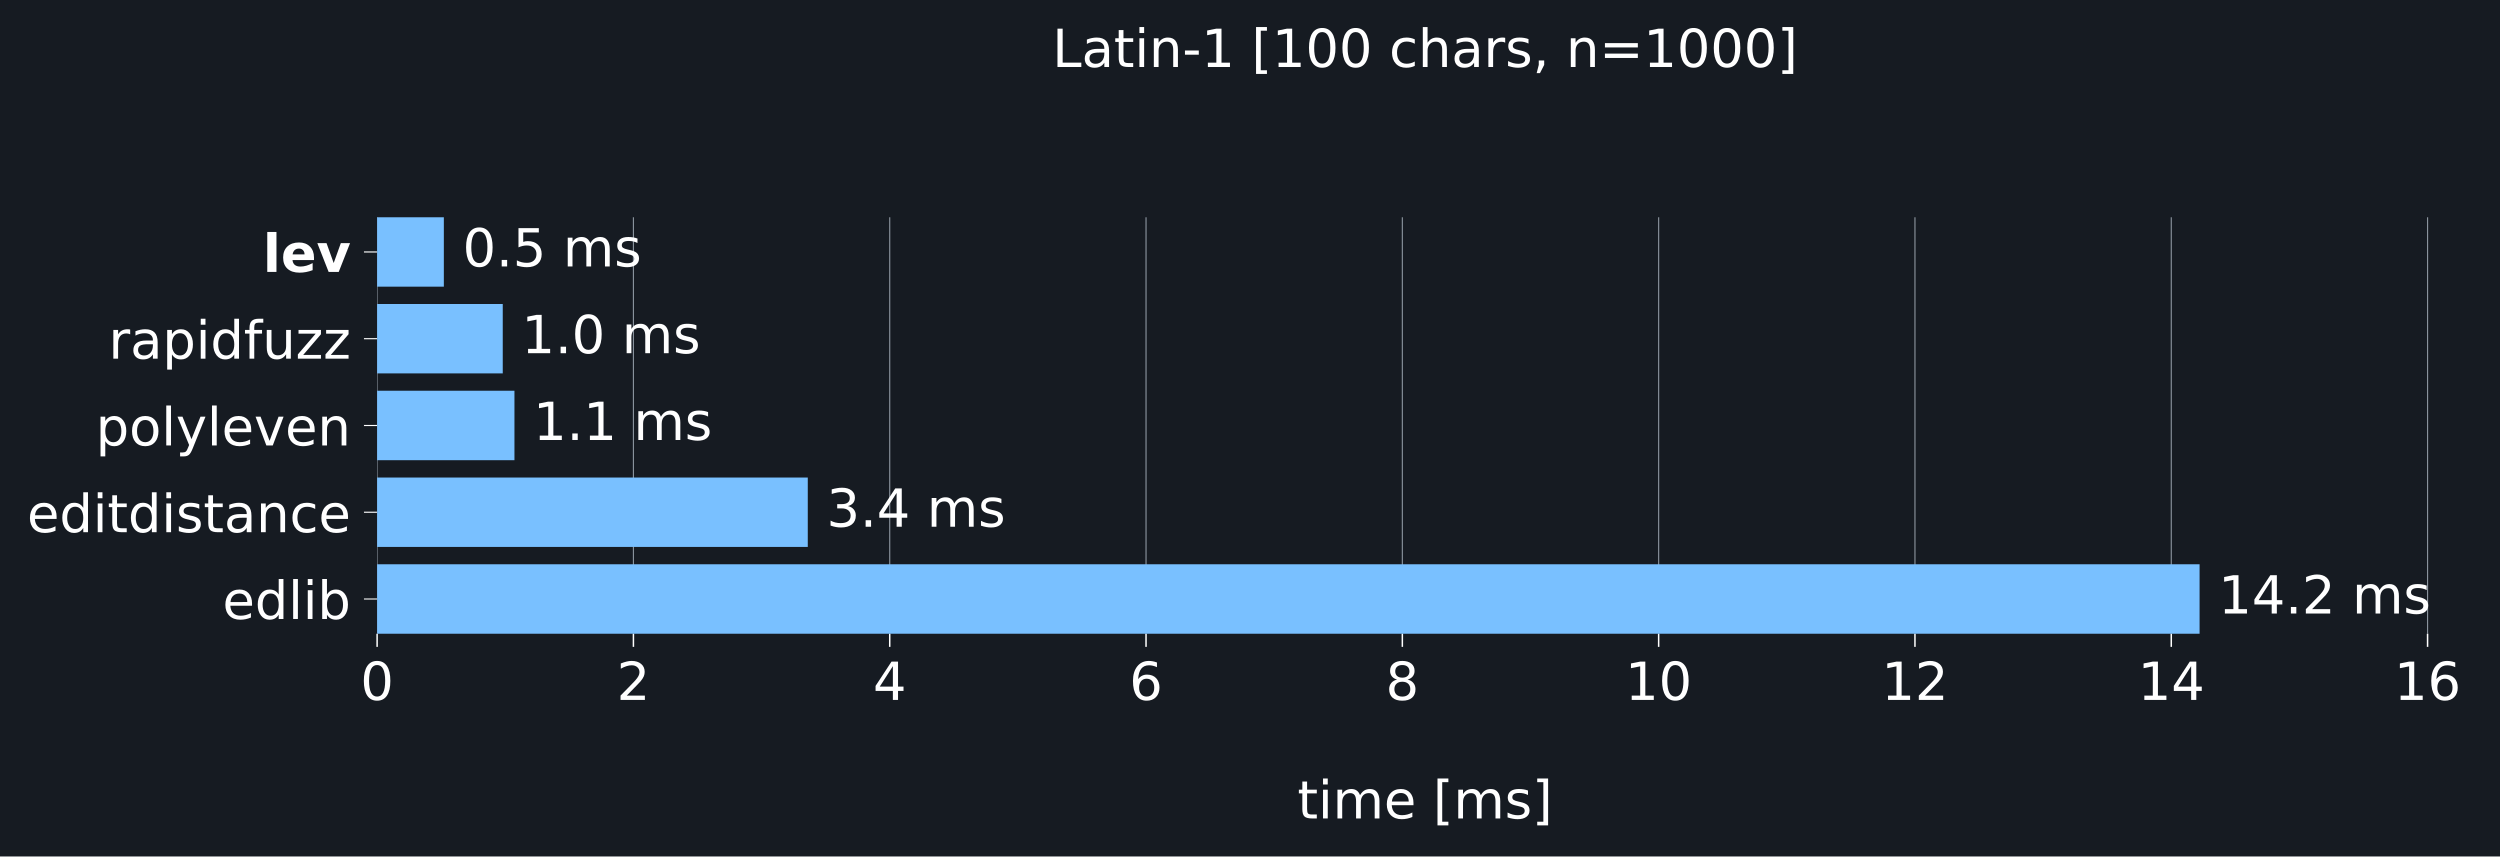
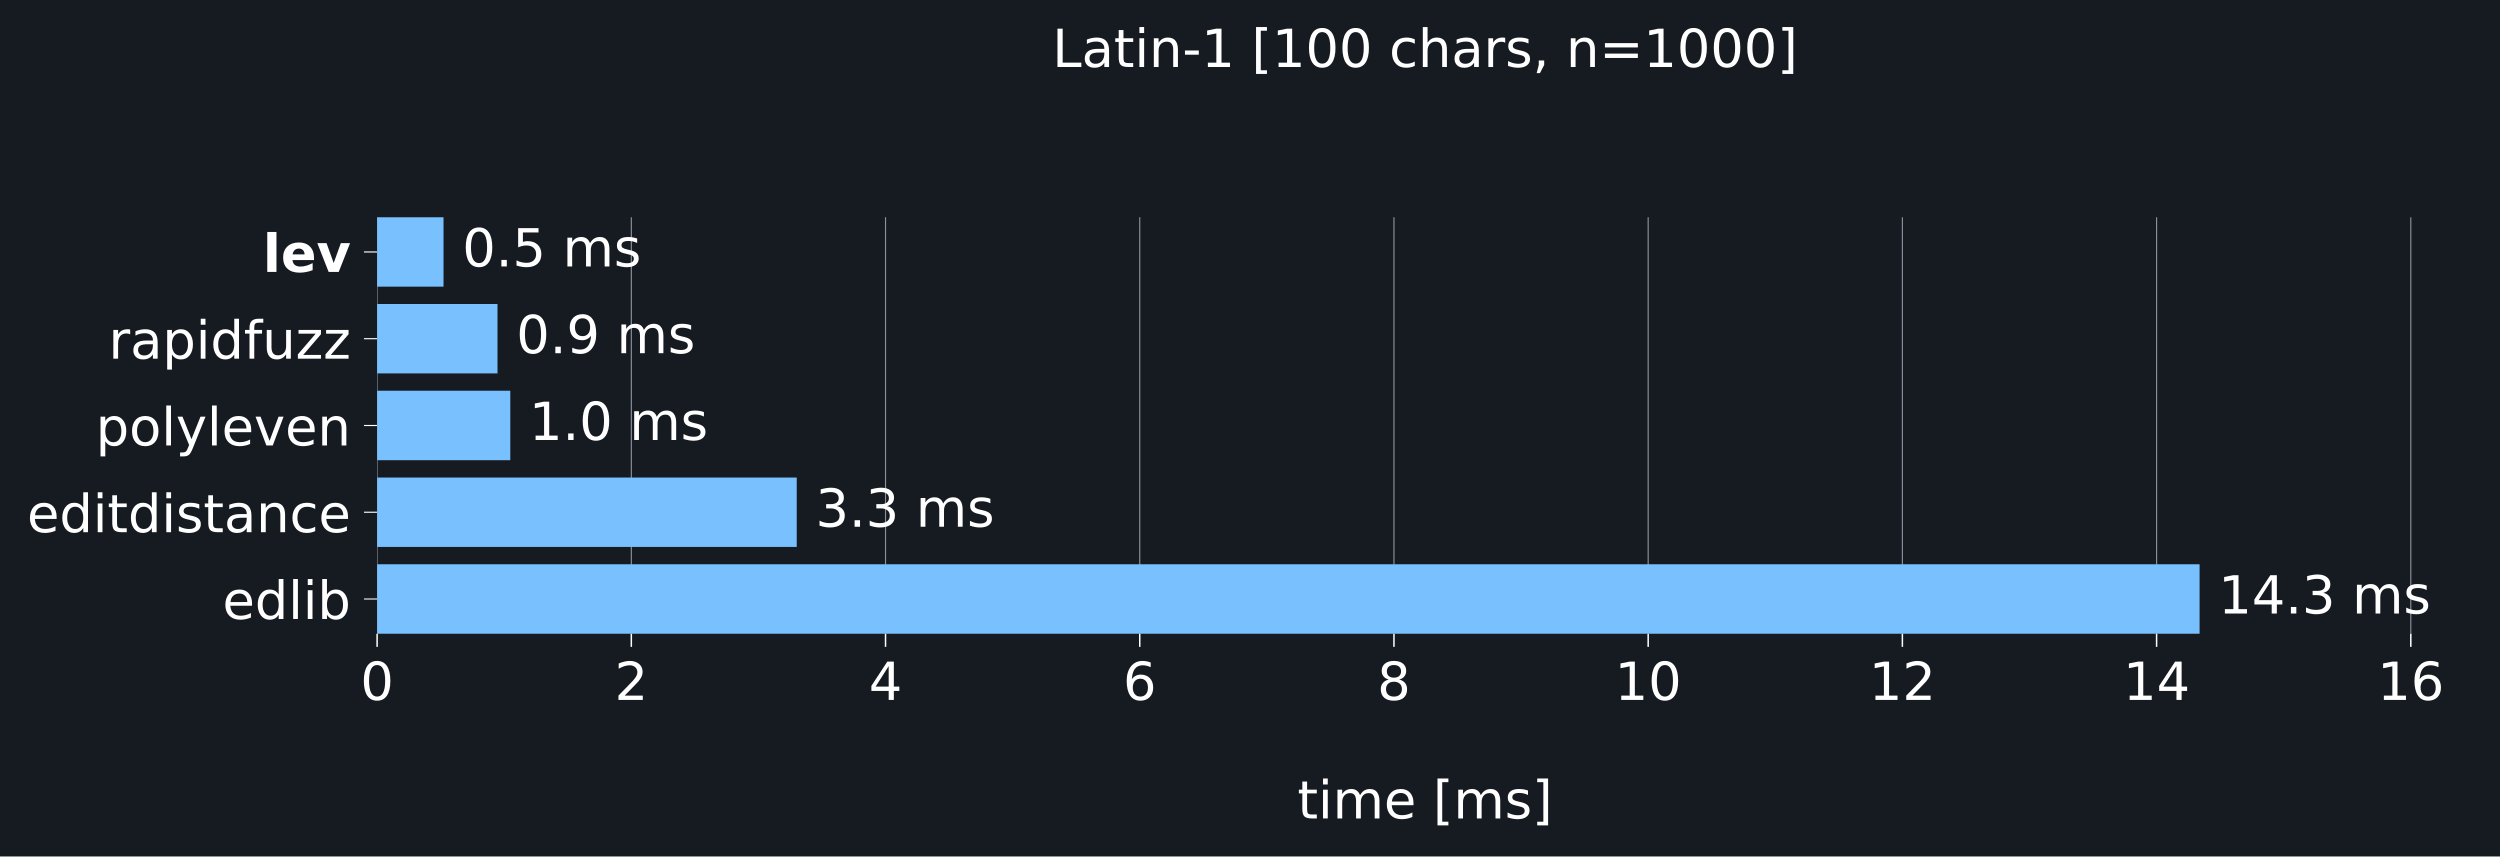
<svg xmlns="http://www.w3.org/2000/svg" xmlns:xlink="http://www.w3.org/1999/xlink" width="665.603pt" height="228.017pt" viewBox="0 0 665.603 228.017" version="1.1">
  <defs>
    <style type="text/css">*{stroke-linejoin: round; stroke-linecap: butt}</style>
  </defs>
  <g id="figure_1">
    <g id="patch_1">
      <path d="M 0 228.017 L 665.603 228.017 L 665.603 0 L 0 0 z " style="fill: #161b22" />
    </g>
    <g id="axes_1">
      <g id="patch_2">
        <path d="M 100.403 168.718 L 658.403 168.718 L 658.403 57.838 L 100.403 57.838 z " style="fill: #161b22" />
      </g>
      <g id="matplotlib.axis_1">
        <g id="xtick_1">
          <g id="line2d_1">
-             <path d="M 100.403 168.718 L 100.403 57.838 " clip-path="url(#pf25f3cc713)" style="fill: none; stroke: #8b949e; stroke-width: 0.3; stroke-linecap: square" />
+             <path d="M 100.403 168.718 L 100.403 57.838 " clip-path="url(#pc6106d80a0)" style="fill: none; stroke: #8b949e; stroke-width: 0.3; stroke-linecap: square" />
          </g>
          <g id="line2d_2">
            <defs>
-               <path id="m2eaf5f90ee" d="M 0 0 L 0 3.5 " style="stroke: #ffffff; stroke-width: 0.4" />
+               <path id="m74c0c16a64" d="M 0 0 L 0 3.5 " style="stroke: #ffffff; stroke-width: 0.4" />
            </defs>
            <g>
-               <use xlink:href="#m2eaf5f90ee" x="100.403" y="168.718" style="fill: #ffffff; stroke: #ffffff; stroke-width: 0.4" />
+               <use xlink:href="#m74c0c16a64" x="100.403" y="168.718" style="fill: #ffffff; stroke: #ffffff; stroke-width: 0.4" />
            </g>
          </g>
          <g id="text_1">
            <g style="fill: #ffffff" transform="translate(95.94906 186.3556) scale(0.14 -0.14)">
              <defs>
                <path id="DejaVuSans-30" d="M 2034 4250 Q 1547 4250 1301 3770 Q 1056 3291 1056 2328 Q 1056 1369 1301 889 Q 1547 409 2034 409 Q 2525 409 2770 889 Q 3016 1369 3016 2328 Q 3016 3291 2770 3770 Q 2525 4250 2034 4250 z M 2034 4750 Q 2819 4750 3233 4129 Q 3647 3509 3647 2328 Q 3647 1150 3233 529 Q 2819 -91 2034 -91 Q 1250 -91 836 529 Q 422 1150 422 2328 Q 422 3509 836 4129 Q 1250 4750 2034 4750 z " transform="scale(0.015625)" />
              </defs>
              <use xlink:href="#DejaVuSans-30" />
            </g>
          </g>
        </g>
        <g id="xtick_2">
          <g id="line2d_3">
-             <path d="M 168.642 168.718 L 168.642 57.838 " clip-path="url(#pf25f3cc713)" style="fill: none; stroke: #8b949e; stroke-width: 0.3; stroke-linecap: square" />
+             <path d="M 168.084 168.718 L 168.084 57.838 " clip-path="url(#pc6106d80a0)" style="fill: none; stroke: #8b949e; stroke-width: 0.3; stroke-linecap: square" />
          </g>
          <g id="line2d_4">
            <g>
-               <use xlink:href="#m2eaf5f90ee" x="168.642" y="168.718" style="fill: #ffffff; stroke: #ffffff; stroke-width: 0.4" />
+               <use xlink:href="#m74c0c16a64" x="168.084" y="168.718" style="fill: #ffffff; stroke: #ffffff; stroke-width: 0.4" />
            </g>
          </g>
          <g id="text_2">
-             <g style="fill: #ffffff" transform="translate(164.1886 186.3556) scale(0.14 -0.14)">
+             <g style="fill: #ffffff" transform="translate(163.6306 186.3556) scale(0.14 -0.14)">
              <defs>
                <path id="DejaVuSans-32" d="M 1228 531 L 3431 531 L 3431 0 L 469 0 L 469 531 Q 828 903 1448 1529 Q 2069 2156 2228 2338 Q 2531 2678 2651 2914 Q 2772 3150 2772 3378 Q 2772 3750 2511 3984 Q 2250 4219 1831 4219 Q 1534 4219 1204 4116 Q 875 4013 500 3803 L 500 4441 Q 881 4594 1212 4672 Q 1544 4750 1819 4750 Q 2544 4750 2975 4387 Q 3406 4025 3406 3419 Q 3406 3131 3298 2873 Q 3191 2616 2906 2266 Q 2828 2175 2409 1742 Q 1991 1309 1228 531 z " transform="scale(0.015625)" />
              </defs>
              <use xlink:href="#DejaVuSans-32" />
            </g>
          </g>
        </g>
        <g id="xtick_3">
          <g id="line2d_5">
-             <path d="M 236.882 168.718 L 236.882 57.838 " clip-path="url(#pf25f3cc713)" style="fill: none; stroke: #8b949e; stroke-width: 0.3; stroke-linecap: square" />
+             <path d="M 235.766 168.718 L 235.766 57.838 " clip-path="url(#pc6106d80a0)" style="fill: none; stroke: #8b949e; stroke-width: 0.3; stroke-linecap: square" />
          </g>
          <g id="line2d_6">
            <g>
-               <use xlink:href="#m2eaf5f90ee" x="236.882" y="168.718" style="fill: #ffffff; stroke: #ffffff; stroke-width: 0.4" />
+               <use xlink:href="#m74c0c16a64" x="235.766" y="168.718" style="fill: #ffffff; stroke: #ffffff; stroke-width: 0.4" />
            </g>
          </g>
          <g id="text_3">
-             <g style="fill: #ffffff" transform="translate(232.4282 186.3556) scale(0.14 -0.14)">
+             <g style="fill: #ffffff" transform="translate(231.3121 186.3556) scale(0.14 -0.14)">
              <defs>
                <path id="DejaVuSans-34" d="M 2419 4116 L 825 1625 L 2419 1625 L 2419 4116 z M 2253 4666 L 3047 4666 L 3047 1625 L 3713 1625 L 3713 1100 L 3047 1100 L 3047 0 L 2419 0 L 2419 1100 L 313 1100 L 313 1709 L 2253 4666 z " transform="scale(0.015625)" />
              </defs>
              <use xlink:href="#DejaVuSans-34" />
            </g>
          </g>
        </g>
        <g id="xtick_4">
          <g id="line2d_7">
-             <path d="M 305.121 168.718 L 305.121 57.838 " clip-path="url(#pf25f3cc713)" style="fill: none; stroke: #8b949e; stroke-width: 0.3; stroke-linecap: square" />
+             <path d="M 303.447 168.718 L 303.447 57.838 " clip-path="url(#pc6106d80a0)" style="fill: none; stroke: #8b949e; stroke-width: 0.3; stroke-linecap: square" />
          </g>
          <g id="line2d_8">
            <g>
-               <use xlink:href="#m2eaf5f90ee" x="305.121" y="168.718" style="fill: #ffffff; stroke: #ffffff; stroke-width: 0.4" />
+               <use xlink:href="#m74c0c16a64" x="303.447" y="168.718" style="fill: #ffffff; stroke: #ffffff; stroke-width: 0.4" />
            </g>
          </g>
          <g id="text_4">
-             <g style="fill: #ffffff" transform="translate(300.6677 186.3556) scale(0.14 -0.14)">
+             <g style="fill: #ffffff" transform="translate(298.9937 186.3556) scale(0.14 -0.14)">
              <defs>
                <path id="DejaVuSans-36" d="M 2113 2584 Q 1688 2584 1439 2293 Q 1191 2003 1191 1497 Q 1191 994 1439 701 Q 1688 409 2113 409 Q 2538 409 2786 701 Q 3034 994 3034 1497 Q 3034 2003 2786 2293 Q 2538 2584 2113 2584 z M 3366 4563 L 3366 3988 Q 3128 4100 2886 4159 Q 2644 4219 2406 4219 Q 1781 4219 1451 3797 Q 1122 3375 1075 2522 Q 1259 2794 1537 2939 Q 1816 3084 2150 3084 Q 2853 3084 3261 2657 Q 3669 2231 3669 1497 Q 3669 778 3244 343 Q 2819 -91 2113 -91 Q 1303 -91 875 529 Q 447 1150 447 2328 Q 447 3434 972 4092 Q 1497 4750 2381 4750 Q 2619 4750 2861 4703 Q 3103 4656 3366 4563 z " transform="scale(0.015625)" />
              </defs>
              <use xlink:href="#DejaVuSans-36" />
            </g>
          </g>
        </g>
        <g id="xtick_5">
          <g id="line2d_9">
-             <path d="M 373.361 168.718 L 373.361 57.838 " clip-path="url(#pf25f3cc713)" style="fill: none; stroke: #8b949e; stroke-width: 0.3; stroke-linecap: square" />
+             <path d="M 371.129 168.718 L 371.129 57.838 " clip-path="url(#pc6106d80a0)" style="fill: none; stroke: #8b949e; stroke-width: 0.3; stroke-linecap: square" />
          </g>
          <g id="line2d_10">
            <g>
-               <use xlink:href="#m2eaf5f90ee" x="373.361" y="168.718" style="fill: #ffffff; stroke: #ffffff; stroke-width: 0.4" />
+               <use xlink:href="#m74c0c16a64" x="371.129" y="168.718" style="fill: #ffffff; stroke: #ffffff; stroke-width: 0.4" />
            </g>
          </g>
          <g id="text_5">
-             <g style="fill: #ffffff" transform="translate(368.9073 186.3556) scale(0.14 -0.14)">
+             <g style="fill: #ffffff" transform="translate(366.6752 186.3556) scale(0.14 -0.14)">
              <defs>
                <path id="DejaVuSans-38" d="M 2034 2216 Q 1584 2216 1326 1975 Q 1069 1734 1069 1313 Q 1069 891 1326 650 Q 1584 409 2034 409 Q 2484 409 2743 651 Q 3003 894 3003 1313 Q 3003 1734 2745 1975 Q 2488 2216 2034 2216 z M 1403 2484 Q 997 2584 770 2862 Q 544 3141 544 3541 Q 544 4100 942 4425 Q 1341 4750 2034 4750 Q 2731 4750 3128 4425 Q 3525 4100 3525 3541 Q 3525 3141 3298 2862 Q 3072 2584 2669 2484 Q 3125 2378 3379 2068 Q 3634 1759 3634 1313 Q 3634 634 3220 271 Q 2806 -91 2034 -91 Q 1263 -91 848 271 Q 434 634 434 1313 Q 434 1759 690 2068 Q 947 2378 1403 2484 z M 1172 3481 Q 1172 3119 1398 2916 Q 1625 2713 2034 2713 Q 2441 2713 2670 2916 Q 2900 3119 2900 3481 Q 2900 3844 2670 4047 Q 2441 4250 2034 4250 Q 1625 4250 1398 4047 Q 1172 3844 1172 3481 z " transform="scale(0.015625)" />
              </defs>
              <use xlink:href="#DejaVuSans-38" />
            </g>
          </g>
        </g>
        <g id="xtick_6">
          <g id="line2d_11">
-             <path d="M 441.601 168.718 L 441.601 57.838 " clip-path="url(#pf25f3cc713)" style="fill: none; stroke: #8b949e; stroke-width: 0.3; stroke-linecap: square" />
+             <path d="M 438.81 168.718 L 438.81 57.838 " clip-path="url(#pc6106d80a0)" style="fill: none; stroke: #8b949e; stroke-width: 0.3; stroke-linecap: square" />
          </g>
          <g id="line2d_12">
            <g>
-               <use xlink:href="#m2eaf5f90ee" x="441.601" y="168.718" style="fill: #ffffff; stroke: #ffffff; stroke-width: 0.4" />
+               <use xlink:href="#m74c0c16a64" x="438.81" y="168.718" style="fill: #ffffff; stroke: #ffffff; stroke-width: 0.4" />
            </g>
          </g>
          <g id="text_6">
-             <g style="fill: #ffffff" transform="translate(432.6931 186.3556) scale(0.14 -0.14)">
+             <g style="fill: #ffffff" transform="translate(429.903 186.3556) scale(0.14 -0.14)">
              <defs>
                <path id="DejaVuSans-31" d="M 794 531 L 1825 531 L 1825 4091 L 703 3866 L 703 4441 L 1819 4666 L 2450 4666 L 2450 531 L 3481 531 L 3481 0 L 794 0 L 794 531 z " transform="scale(0.015625)" />
              </defs>
              <use xlink:href="#DejaVuSans-31" />
              <use xlink:href="#DejaVuSans-30" transform="translate(63.62305 0)" />
            </g>
          </g>
        </g>
        <g id="xtick_7">
          <g id="line2d_13">
-             <path d="M 509.84 168.718 L 509.84 57.838 " clip-path="url(#pf25f3cc713)" style="fill: none; stroke: #8b949e; stroke-width: 0.3; stroke-linecap: square" />
+             <path d="M 506.492 168.718 L 506.492 57.838 " clip-path="url(#pc6106d80a0)" style="fill: none; stroke: #8b949e; stroke-width: 0.3; stroke-linecap: square" />
          </g>
          <g id="line2d_14">
            <g>
-               <use xlink:href="#m2eaf5f90ee" x="509.84" y="168.718" style="fill: #ffffff; stroke: #ffffff; stroke-width: 0.4" />
+               <use xlink:href="#m74c0c16a64" x="506.492" y="168.718" style="fill: #ffffff; stroke: #ffffff; stroke-width: 0.4" />
            </g>
          </g>
          <g id="text_7">
-             <g style="fill: #ffffff" transform="translate(500.9327 186.3556) scale(0.14 -0.14)">
+             <g style="fill: #ffffff" transform="translate(497.5845 186.3556) scale(0.14 -0.14)">
              <use xlink:href="#DejaVuSans-31" />
              <use xlink:href="#DejaVuSans-32" transform="translate(63.62305 0)" />
            </g>
          </g>
        </g>
        <g id="xtick_8">
          <g id="line2d_15">
-             <path d="M 578.08 168.718 L 578.08 57.838 " clip-path="url(#pf25f3cc713)" style="fill: none; stroke: #8b949e; stroke-width: 0.3; stroke-linecap: square" />
+             <path d="M 574.174 168.718 L 574.174 57.838 " clip-path="url(#pc6106d80a0)" style="fill: none; stroke: #8b949e; stroke-width: 0.3; stroke-linecap: square" />
          </g>
          <g id="line2d_16">
            <g>
-               <use xlink:href="#m2eaf5f90ee" x="578.08" y="168.718" style="fill: #ffffff; stroke: #ffffff; stroke-width: 0.4" />
+               <use xlink:href="#m74c0c16a64" x="574.174" y="168.718" style="fill: #ffffff; stroke: #ffffff; stroke-width: 0.4" />
            </g>
          </g>
          <g id="text_8">
-             <g style="fill: #ffffff" transform="translate(569.1722 186.3556) scale(0.14 -0.14)">
+             <g style="fill: #ffffff" transform="translate(565.2661 186.3556) scale(0.14 -0.14)">
              <use xlink:href="#DejaVuSans-31" />
              <use xlink:href="#DejaVuSans-34" transform="translate(63.62305 0)" />
            </g>
          </g>
        </g>
        <g id="xtick_9">
          <g id="line2d_17">
-             <path d="M 646.319 168.718 L 646.319 57.838 " clip-path="url(#pf25f3cc713)" style="fill: none; stroke: #8b949e; stroke-width: 0.3; stroke-linecap: square" />
+             <path d="M 641.855 168.718 L 641.855 57.838 " clip-path="url(#pc6106d80a0)" style="fill: none; stroke: #8b949e; stroke-width: 0.3; stroke-linecap: square" />
          </g>
          <g id="line2d_18">
            <g>
-               <use xlink:href="#m2eaf5f90ee" x="646.319" y="168.718" style="fill: #ffffff; stroke: #ffffff; stroke-width: 0.4" />
+               <use xlink:href="#m74c0c16a64" x="641.855" y="168.718" style="fill: #ffffff; stroke: #ffffff; stroke-width: 0.4" />
            </g>
          </g>
          <g id="text_9">
-             <g style="fill: #ffffff" transform="translate(637.4118 186.3556) scale(0.14 -0.14)">
+             <g style="fill: #ffffff" transform="translate(632.9476 186.3556) scale(0.14 -0.14)">
              <use xlink:href="#DejaVuSans-31" />
              <use xlink:href="#DejaVuSans-36" transform="translate(63.62305 0)" />
            </g>
          </g>
        </g>
        <g id="text_10">
          <g style="fill: #ffffff" transform="translate(345.4364 217.905) scale(0.14 -0.14)">
            <defs>
              <path id="DejaVuSans-74" d="M 1172 4494 L 1172 3500 L 2356 3500 L 2356 3053 L 1172 3053 L 1172 1153 Q 1172 725 1289 603 Q 1406 481 1766 481 L 2356 481 L 2356 0 L 1766 0 Q 1100 0 847 248 Q 594 497 594 1153 L 594 3053 L 172 3053 L 172 3500 L 594 3500 L 594 4494 L 1172 4494 z " transform="scale(0.015625)" />
              <path id="DejaVuSans-69" d="M 603 3500 L 1178 3500 L 1178 0 L 603 0 L 603 3500 z M 603 4863 L 1178 4863 L 1178 4134 L 603 4134 L 603 4863 z " transform="scale(0.015625)" />
              <path id="DejaVuSans-6d" d="M 3328 2828 Q 3544 3216 3844 3400 Q 4144 3584 4550 3584 Q 5097 3584 5394 3201 Q 5691 2819 5691 2113 L 5691 0 L 5113 0 L 5113 2094 Q 5113 2597 4934 2840 Q 4756 3084 4391 3084 Q 3944 3084 3684 2787 Q 3425 2491 3425 1978 L 3425 0 L 2847 0 L 2847 2094 Q 2847 2600 2669 2842 Q 2491 3084 2119 3084 Q 1678 3084 1418 2786 Q 1159 2488 1159 1978 L 1159 0 L 581 0 L 581 3500 L 1159 3500 L 1159 2956 Q 1356 3278 1631 3431 Q 1906 3584 2284 3584 Q 2666 3584 2933 3390 Q 3200 3197 3328 2828 z " transform="scale(0.015625)" />
              <path id="DejaVuSans-65" d="M 3597 1894 L 3597 1613 L 953 1613 Q 991 1019 1311 708 Q 1631 397 2203 397 Q 2534 397 2845 478 Q 3156 559 3463 722 L 3463 178 Q 3153 47 2828 -22 Q 2503 -91 2169 -91 Q 1331 -91 842 396 Q 353 884 353 1716 Q 353 2575 817 3079 Q 1281 3584 2069 3584 Q 2775 3584 3186 3129 Q 3597 2675 3597 1894 z M 3022 2063 Q 3016 2534 2758 2815 Q 2500 3097 2075 3097 Q 1594 3097 1305 2825 Q 1016 2553 972 2059 L 3022 2063 z " transform="scale(0.015625)" />
              <path id="DejaVuSans-20" transform="scale(0.015625)" />
              <path id="DejaVuSans-5b" d="M 550 4863 L 1875 4863 L 1875 4416 L 1125 4416 L 1125 -397 L 1875 -397 L 1875 -844 L 550 -844 L 550 4863 z " transform="scale(0.015625)" />
              <path id="DejaVuSans-73" d="M 2834 3397 L 2834 2853 Q 2591 2978 2328 3040 Q 2066 3103 1784 3103 Q 1356 3103 1142 2972 Q 928 2841 928 2578 Q 928 2378 1081 2264 Q 1234 2150 1697 2047 L 1894 2003 Q 2506 1872 2764 1633 Q 3022 1394 3022 966 Q 3022 478 2636 193 Q 2250 -91 1575 -91 Q 1294 -91 989 -36 Q 684 19 347 128 L 347 722 Q 666 556 975 473 Q 1284 391 1588 391 Q 1994 391 2212 530 Q 2431 669 2431 922 Q 2431 1156 2273 1281 Q 2116 1406 1581 1522 L 1381 1569 Q 847 1681 609 1914 Q 372 2147 372 2553 Q 372 3047 722 3315 Q 1072 3584 1716 3584 Q 2034 3584 2315 3537 Q 2597 3491 2834 3397 z " transform="scale(0.015625)" />
              <path id="DejaVuSans-5d" d="M 1947 4863 L 1947 -844 L 622 -844 L 622 -397 L 1369 -397 L 1369 4416 L 622 4416 L 622 4863 L 1947 4863 z " transform="scale(0.015625)" />
            </defs>
            <use xlink:href="#DejaVuSans-74" />
            <use xlink:href="#DejaVuSans-69" transform="translate(39.20898 0)" />
            <use xlink:href="#DejaVuSans-6d" transform="translate(66.99219 0)" />
            <use xlink:href="#DejaVuSans-65" transform="translate(164.4043 0)" />
            <use xlink:href="#DejaVuSans-20" transform="translate(225.9277 0)" />
            <use xlink:href="#DejaVuSans-5b" transform="translate(257.7148 0)" />
            <use xlink:href="#DejaVuSans-6d" transform="translate(296.7285 0)" />
            <use xlink:href="#DejaVuSans-73" transform="translate(394.1406 0)" />
            <use xlink:href="#DejaVuSans-5d" transform="translate(446.2402 0)" />
          </g>
        </g>
      </g>
      <g id="matplotlib.axis_2">
        <g id="ytick_1">
          <g id="line2d_19">
            <defs>
-               <path id="m456b2b59a3" d="M 0 0 L -3.5 0 " style="stroke: #ffffff; stroke-width: 0.3" />
+               <path id="m3192220f36" d="M 0 0 L -3.5 0 " style="stroke: #ffffff; stroke-width: 0.3" />
            </defs>
            <g>
-               <use xlink:href="#m456b2b59a3" x="100.403" y="159.478" style="fill: #ffffff; stroke: #ffffff; stroke-width: 0.3" />
+               <use xlink:href="#m3192220f36" x="100.403" y="159.478" style="fill: #ffffff; stroke: #ffffff; stroke-width: 0.3" />
            </g>
          </g>
          <g id="text_11">
            <g style="fill: #ffffff" transform="translate(59.23406 164.7967) scale(0.14 -0.14)">
              <defs>
                <path id="DejaVuSans-64" d="M 2906 2969 L 2906 4863 L 3481 4863 L 3481 0 L 2906 0 L 2906 525 Q 2725 213 2448 61 Q 2172 -91 1784 -91 Q 1150 -91 751 415 Q 353 922 353 1747 Q 353 2572 751 3078 Q 1150 3584 1784 3584 Q 2172 3584 2448 3432 Q 2725 3281 2906 2969 z M 947 1747 Q 947 1113 1208 752 Q 1469 391 1925 391 Q 2381 391 2643 752 Q 2906 1113 2906 1747 Q 2906 2381 2643 2742 Q 2381 3103 1925 3103 Q 1469 3103 1208 2742 Q 947 2381 947 1747 z " transform="scale(0.015625)" />
                <path id="DejaVuSans-6c" d="M 603 4863 L 1178 4863 L 1178 0 L 603 0 L 603 4863 z " transform="scale(0.015625)" />
                <path id="DejaVuSans-62" d="M 3116 1747 Q 3116 2381 2855 2742 Q 2594 3103 2138 3103 Q 1681 3103 1420 2742 Q 1159 2381 1159 1747 Q 1159 1113 1420 752 Q 1681 391 2138 391 Q 2594 391 2855 752 Q 3116 1113 3116 1747 z M 1159 2969 Q 1341 3281 1617 3432 Q 1894 3584 2278 3584 Q 2916 3584 3314 3078 Q 3713 2572 3713 1747 Q 3713 922 3314 415 Q 2916 -91 2278 -91 Q 1894 -91 1617 61 Q 1341 213 1159 525 L 1159 0 L 581 0 L 581 4863 L 1159 4863 L 1159 2969 z " transform="scale(0.015625)" />
              </defs>
              <use xlink:href="#DejaVuSans-65" />
              <use xlink:href="#DejaVuSans-64" transform="translate(61.52344 0)" />
              <use xlink:href="#DejaVuSans-6c" transform="translate(125 0)" />
              <use xlink:href="#DejaVuSans-69" transform="translate(152.7832 0)" />
              <use xlink:href="#DejaVuSans-62" transform="translate(180.5664 0)" />
            </g>
          </g>
        </g>
        <g id="ytick_2">
          <g id="line2d_20">
            <g>
-               <use xlink:href="#m456b2b59a3" x="100.403" y="136.378" style="fill: #ffffff; stroke: #ffffff; stroke-width: 0.3" />
+               <use xlink:href="#m3192220f36" x="100.403" y="136.378" style="fill: #ffffff; stroke: #ffffff; stroke-width: 0.3" />
            </g>
          </g>
          <g id="text_12">
            <g style="fill: #ffffff" transform="translate(7.2 141.6967) scale(0.14 -0.14)">
              <defs>
                <path id="DejaVuSans-61" d="M 2194 1759 Q 1497 1759 1228 1600 Q 959 1441 959 1056 Q 959 750 1161 570 Q 1363 391 1709 391 Q 2188 391 2477 730 Q 2766 1069 2766 1631 L 2766 1759 L 2194 1759 z M 3341 1997 L 3341 0 L 2766 0 L 2766 531 Q 2569 213 2275 61 Q 1981 -91 1556 -91 Q 1019 -91 701 211 Q 384 513 384 1019 Q 384 1609 779 1909 Q 1175 2209 1959 2209 L 2766 2209 L 2766 2266 Q 2766 2663 2505 2880 Q 2244 3097 1772 3097 Q 1472 3097 1187 3025 Q 903 2953 641 2809 L 641 3341 Q 956 3463 1253 3523 Q 1550 3584 1831 3584 Q 2591 3584 2966 3190 Q 3341 2797 3341 1997 z " transform="scale(0.015625)" />
                <path id="DejaVuSans-6e" d="M 3513 2113 L 3513 0 L 2938 0 L 2938 2094 Q 2938 2591 2744 2837 Q 2550 3084 2163 3084 Q 1697 3084 1428 2787 Q 1159 2491 1159 1978 L 1159 0 L 581 0 L 581 3500 L 1159 3500 L 1159 2956 Q 1366 3272 1645 3428 Q 1925 3584 2291 3584 Q 2894 3584 3203 3211 Q 3513 2838 3513 2113 z " transform="scale(0.015625)" />
                <path id="DejaVuSans-63" d="M 3122 3366 L 3122 2828 Q 2878 2963 2633 3030 Q 2388 3097 2138 3097 Q 1578 3097 1268 2742 Q 959 2388 959 1747 Q 959 1106 1268 751 Q 1578 397 2138 397 Q 2388 397 2633 464 Q 2878 531 3122 666 L 3122 134 Q 2881 22 2623 -34 Q 2366 -91 2075 -91 Q 1284 -91 818 406 Q 353 903 353 1747 Q 353 2603 823 3093 Q 1294 3584 2113 3584 Q 2378 3584 2631 3529 Q 2884 3475 3122 3366 z " transform="scale(0.015625)" />
              </defs>
              <use xlink:href="#DejaVuSans-65" />
              <use xlink:href="#DejaVuSans-64" transform="translate(61.52344 0)" />
              <use xlink:href="#DejaVuSans-69" transform="translate(125 0)" />
              <use xlink:href="#DejaVuSans-74" transform="translate(152.7832 0)" />
              <use xlink:href="#DejaVuSans-64" transform="translate(191.9922 0)" />
              <use xlink:href="#DejaVuSans-69" transform="translate(255.4688 0)" />
              <use xlink:href="#DejaVuSans-73" transform="translate(283.252 0)" />
              <use xlink:href="#DejaVuSans-74" transform="translate(335.3516 0)" />
              <use xlink:href="#DejaVuSans-61" transform="translate(374.5605 0)" />
              <use xlink:href="#DejaVuSans-6e" transform="translate(435.8398 0)" />
              <use xlink:href="#DejaVuSans-63" transform="translate(499.2188 0)" />
              <use xlink:href="#DejaVuSans-65" transform="translate(554.1992 0)" />
            </g>
          </g>
        </g>
        <g id="ytick_3">
          <g id="line2d_21">
            <g>
-               <use xlink:href="#m456b2b59a3" x="100.403" y="113.278" style="fill: #ffffff; stroke: #ffffff; stroke-width: 0.3" />
+               <use xlink:href="#m3192220f36" x="100.403" y="113.278" style="fill: #ffffff; stroke: #ffffff; stroke-width: 0.3" />
            </g>
          </g>
          <g id="text_13">
            <g style="fill: #ffffff" transform="translate(25.49625 118.5967) scale(0.14 -0.14)">
              <defs>
                <path id="DejaVuSans-70" d="M 1159 525 L 1159 -1331 L 581 -1331 L 581 3500 L 1159 3500 L 1159 2969 Q 1341 3281 1617 3432 Q 1894 3584 2278 3584 Q 2916 3584 3314 3078 Q 3713 2572 3713 1747 Q 3713 922 3314 415 Q 2916 -91 2278 -91 Q 1894 -91 1617 61 Q 1341 213 1159 525 z M 3116 1747 Q 3116 2381 2855 2742 Q 2594 3103 2138 3103 Q 1681 3103 1420 2742 Q 1159 2381 1159 1747 Q 1159 1113 1420 752 Q 1681 391 2138 391 Q 2594 391 2855 752 Q 3116 1113 3116 1747 z " transform="scale(0.015625)" />
                <path id="DejaVuSans-6f" d="M 1959 3097 Q 1497 3097 1228 2736 Q 959 2375 959 1747 Q 959 1119 1226 758 Q 1494 397 1959 397 Q 2419 397 2687 759 Q 2956 1122 2956 1747 Q 2956 2369 2687 2733 Q 2419 3097 1959 3097 z M 1959 3584 Q 2709 3584 3137 3096 Q 3566 2609 3566 1747 Q 3566 888 3137 398 Q 2709 -91 1959 -91 Q 1206 -91 779 398 Q 353 888 353 1747 Q 353 2609 779 3096 Q 1206 3584 1959 3584 z " transform="scale(0.015625)" />
                <path id="DejaVuSans-79" d="M 2059 -325 Q 1816 -950 1584 -1140 Q 1353 -1331 966 -1331 L 506 -1331 L 506 -850 L 844 -850 Q 1081 -850 1212 -737 Q 1344 -625 1503 -206 L 1606 56 L 191 3500 L 800 3500 L 1894 763 L 2988 3500 L 3597 3500 L 2059 -325 z " transform="scale(0.015625)" />
                <path id="DejaVuSans-76" d="M 191 3500 L 800 3500 L 1894 563 L 2988 3500 L 3597 3500 L 2284 0 L 1503 0 L 191 3500 z " transform="scale(0.015625)" />
              </defs>
              <use xlink:href="#DejaVuSans-70" />
              <use xlink:href="#DejaVuSans-6f" transform="translate(63.47656 0)" />
              <use xlink:href="#DejaVuSans-6c" transform="translate(124.6582 0)" />
              <use xlink:href="#DejaVuSans-79" transform="translate(152.4414 0)" />
              <use xlink:href="#DejaVuSans-6c" transform="translate(211.6211 0)" />
              <use xlink:href="#DejaVuSans-65" transform="translate(239.4043 0)" />
              <use xlink:href="#DejaVuSans-76" transform="translate(300.9277 0)" />
              <use xlink:href="#DejaVuSans-65" transform="translate(360.1074 0)" />
              <use xlink:href="#DejaVuSans-6e" transform="translate(421.6309 0)" />
            </g>
          </g>
        </g>
        <g id="ytick_4">
          <g id="line2d_22">
            <g>
-               <use xlink:href="#m456b2b59a3" x="100.403" y="90.178" style="fill: #ffffff; stroke: #ffffff; stroke-width: 0.3" />
+               <use xlink:href="#m3192220f36" x="100.403" y="90.178" style="fill: #ffffff; stroke: #ffffff; stroke-width: 0.3" />
            </g>
          </g>
          <g id="text_14">
            <g style="fill: #ffffff" transform="translate(28.90656 95.49672) scale(0.14 -0.14)">
              <defs>
                <path id="DejaVuSans-72" d="M 2631 2963 Q 2534 3019 2420 3045 Q 2306 3072 2169 3072 Q 1681 3072 1420 2755 Q 1159 2438 1159 1844 L 1159 0 L 581 0 L 581 3500 L 1159 3500 L 1159 2956 Q 1341 3275 1631 3429 Q 1922 3584 2338 3584 Q 2397 3584 2469 3576 Q 2541 3569 2628 3553 L 2631 2963 z " transform="scale(0.015625)" />
                <path id="DejaVuSans-66" d="M 2375 4863 L 2375 4384 L 1825 4384 Q 1516 4384 1395 4259 Q 1275 4134 1275 3809 L 1275 3500 L 2222 3500 L 2222 3053 L 1275 3053 L 1275 0 L 697 0 L 697 3053 L 147 3053 L 147 3500 L 697 3500 L 697 3744 Q 697 4328 969 4595 Q 1241 4863 1831 4863 L 2375 4863 z " transform="scale(0.015625)" />
                <path id="DejaVuSans-75" d="M 544 1381 L 544 3500 L 1119 3500 L 1119 1403 Q 1119 906 1312 657 Q 1506 409 1894 409 Q 2359 409 2629 706 Q 2900 1003 2900 1516 L 2900 3500 L 3475 3500 L 3475 0 L 2900 0 L 2900 538 Q 2691 219 2414 64 Q 2138 -91 1772 -91 Q 1169 -91 856 284 Q 544 659 544 1381 z M 1991 3584 L 1991 3584 z " transform="scale(0.015625)" />
                <path id="DejaVuSans-7a" d="M 353 3500 L 3084 3500 L 3084 2975 L 922 459 L 3084 459 L 3084 0 L 275 0 L 275 525 L 2438 3041 L 353 3041 L 353 3500 z " transform="scale(0.015625)" />
              </defs>
              <use xlink:href="#DejaVuSans-72" />
              <use xlink:href="#DejaVuSans-61" transform="translate(41.11328 0)" />
              <use xlink:href="#DejaVuSans-70" transform="translate(102.3926 0)" />
              <use xlink:href="#DejaVuSans-69" transform="translate(165.8691 0)" />
              <use xlink:href="#DejaVuSans-64" transform="translate(193.6523 0)" />
              <use xlink:href="#DejaVuSans-66" transform="translate(257.1289 0)" />
              <use xlink:href="#DejaVuSans-75" transform="translate(292.334 0)" />
              <use xlink:href="#DejaVuSans-7a" transform="translate(355.7129 0)" />
              <use xlink:href="#DejaVuSans-7a" transform="translate(408.2031 0)" />
            </g>
          </g>
        </g>
        <g id="ytick_5">
          <g id="line2d_23">
            <g>
-               <use xlink:href="#m456b2b59a3" x="100.403" y="67.078" style="fill: #ffffff; stroke: #ffffff; stroke-width: 0.3" />
+               <use xlink:href="#m3192220f36" x="100.403" y="67.078" style="fill: #ffffff; stroke: #ffffff; stroke-width: 0.3" />
            </g>
          </g>
          <g id="text_15">
            <g style="fill: #ffffff" transform="translate(69.98125 72.39672) scale(0.14 -0.14)">
              <defs>
                <path id="DejaVuSans-Bold-6c" d="M 538 4863 L 1656 4863 L 1656 0 L 538 0 L 538 4863 z " transform="scale(0.015625)" />
                <path id="DejaVuSans-Bold-65" d="M 4031 1759 L 4031 1441 L 1416 1441 Q 1456 1047 1700 850 Q 1944 653 2381 653 Q 2734 653 3104 758 Q 3475 863 3866 1075 L 3866 213 Q 3469 63 3072 -14 Q 2675 -91 2278 -91 Q 1328 -91 801 392 Q 275 875 275 1747 Q 275 2603 792 3093 Q 1309 3584 2216 3584 Q 3041 3584 3536 3087 Q 4031 2591 4031 1759 z M 2881 2131 Q 2881 2450 2695 2645 Q 2509 2841 2209 2841 Q 1884 2841 1681 2658 Q 1478 2475 1428 2131 L 2881 2131 z " transform="scale(0.015625)" />
                <path id="DejaVuSans-Bold-76" d="M 97 3500 L 1216 3500 L 2088 1081 L 2956 3500 L 4078 3500 L 2700 0 L 1472 0 L 97 3500 z " transform="scale(0.015625)" />
              </defs>
              <use xlink:href="#DejaVuSans-Bold-6c" />
              <use xlink:href="#DejaVuSans-Bold-65" transform="translate(34.27734 0)" />
              <use xlink:href="#DejaVuSans-Bold-76" transform="translate(102.0996 0)" />
            </g>
          </g>
        </g>
      </g>
      <g id="patch_3">
-         <path d="M 100.403 168.718 L 585.62 168.718 L 585.62 150.238 L 100.403 150.238 z " clip-path="url(#pf25f3cc713)" style="fill: #79c0ff" />
+         <path d="M 100.403 168.718 L 585.62 168.718 L 585.62 150.238 L 100.403 150.238 z " clip-path="url(#pc6106d80a0)" style="fill: #79c0ff" />
      </g>
      <g id="patch_4">
-         <path d="M 100.403 145.618 L 215.065 145.618 L 215.065 127.138 L 100.403 127.138 z " clip-path="url(#pf25f3cc713)" style="fill: #79c0ff" />
+         <path d="M 100.403 145.618 L 212.127 145.618 L 212.127 127.138 L 100.403 127.138 z " clip-path="url(#pc6106d80a0)" style="fill: #79c0ff" />
      </g>
      <g id="patch_5">
-         <path d="M 100.403 122.518 L 136.968 122.518 L 136.968 104.038 L 100.403 104.038 z " clip-path="url(#pf25f3cc713)" style="fill: #79c0ff" />
+         <path d="M 100.403 122.518 L 135.861 122.518 L 135.861 104.038 L 100.403 104.038 z " clip-path="url(#pc6106d80a0)" style="fill: #79c0ff" />
      </g>
      <g id="patch_6">
-         <path d="M 100.403 99.418 L 133.854 99.418 L 133.854 80.938 L 100.403 80.938 z " clip-path="url(#pf25f3cc713)" style="fill: #79c0ff" />
+         <path d="M 100.403 99.418 L 132.456 99.418 L 132.456 80.938 L 100.403 80.938 z " clip-path="url(#pc6106d80a0)" style="fill: #79c0ff" />
      </g>
      <g id="patch_7">
-         <path d="M 100.403 76.318 L 118.171 76.318 L 118.171 57.838 L 100.403 57.838 z " clip-path="url(#pf25f3cc713)" style="fill: #79c0ff" />
+         <path d="M 100.403 76.318 L 118.085 76.318 L 118.085 57.838 L 100.403 57.838 z " clip-path="url(#pc6106d80a0)" style="fill: #79c0ff" />
      </g>
      <g id="text_16">
        <g style="fill: #ffffff" transform="translate(590.6202 163.3409) scale(0.14 -0.14)">
          <defs>
            <path id="DejaVuSans-2e" d="M 684 794 L 1344 794 L 1344 0 L 684 0 L 684 794 z " transform="scale(0.015625)" />
+             <path id="DejaVuSans-33" d="M 2597 2516 Q 3050 2419 3304 2112 Q 3559 1806 3559 1356 Q 3559 666 3084 287 Q 2609 -91 1734 -91 Q 1441 -91 1130 -33 Q 819 25 488 141 L 488 750 Q 750 597 1062 519 Q 1375 441 1716 441 Q 2309 441 2620 675 Q 2931 909 2931 1356 Q 2931 1769 2642 2001 Q 2353 2234 1838 2234 L 1294 2234 L 1294 2753 L 1863 2753 Q 2328 2753 2575 2939 Q 2822 3125 2822 3475 Q 2822 3834 2567 4026 Q 2313 4219 1838 4219 Q 1578 4219 1281 4162 Q 984 4106 628 3988 L 628 4550 Q 988 4650 1302 4700 Q 1616 4750 1894 4750 Q 2613 4750 3031 4423 Q 3450 4097 3450 3541 Q 3450 3153 3228 2886 Q 3006 2619 2597 2516 z " transform="scale(0.015625)" />
          </defs>
          <use xlink:href="#DejaVuSans-31" />
          <use xlink:href="#DejaVuSans-34" transform="translate(63.62305 0)" />
          <use xlink:href="#DejaVuSans-2e" transform="translate(127.2461 0)" />
-           <use xlink:href="#DejaVuSans-32" transform="translate(159.0332 0)" />
+           <use xlink:href="#DejaVuSans-33" transform="translate(159.0332 0)" />
          <use xlink:href="#DejaVuSans-20" transform="translate(222.6562 0)" />
          <use xlink:href="#DejaVuSans-6d" transform="translate(254.4434 0)" />
          <use xlink:href="#DejaVuSans-73" transform="translate(351.8555 0)" />
        </g>
      </g>
      <g id="text_17">
-         <g style="fill: #ffffff" transform="translate(220.0652 140.2409) scale(0.14 -0.14)">
-           <defs>
-             <path id="DejaVuSans-33" d="M 2597 2516 Q 3050 2419 3304 2112 Q 3559 1806 3559 1356 Q 3559 666 3084 287 Q 2609 -91 1734 -91 Q 1441 -91 1130 -33 Q 819 25 488 141 L 488 750 Q 750 597 1062 519 Q 1375 441 1716 441 Q 2309 441 2620 675 Q 2931 909 2931 1356 Q 2931 1769 2642 2001 Q 2353 2234 1838 2234 L 1294 2234 L 1294 2753 L 1863 2753 Q 2328 2753 2575 2939 Q 2822 3125 2822 3475 Q 2822 3834 2567 4026 Q 2313 4219 1838 4219 Q 1578 4219 1281 4162 Q 984 4106 628 3988 L 628 4550 Q 988 4650 1302 4700 Q 1616 4750 1894 4750 Q 2613 4750 3031 4423 Q 3450 4097 3450 3541 Q 3450 3153 3228 2886 Q 3006 2619 2597 2516 z " transform="scale(0.015625)" />
-           </defs>
+         <g style="fill: #ffffff" transform="translate(217.1267 140.2409) scale(0.14 -0.14)">
          <use xlink:href="#DejaVuSans-33" />
          <use xlink:href="#DejaVuSans-2e" transform="translate(63.62305 0)" />
-           <use xlink:href="#DejaVuSans-34" transform="translate(95.41016 0)" />
+           <use xlink:href="#DejaVuSans-33" transform="translate(95.41016 0)" />
          <use xlink:href="#DejaVuSans-20" transform="translate(159.0332 0)" />
          <use xlink:href="#DejaVuSans-6d" transform="translate(190.8203 0)" />
          <use xlink:href="#DejaVuSans-73" transform="translate(288.2324 0)" />
        </g>
      </g>
      <g id="text_18">
-         <g style="fill: #ffffff" transform="translate(141.9678 117.1409) scale(0.14 -0.14)">
-           <use xlink:href="#DejaVuSans-31" />
-           <use xlink:href="#DejaVuSans-2e" transform="translate(63.62305 0)" />
-           <use xlink:href="#DejaVuSans-31" transform="translate(95.41016 0)" />
-           <use xlink:href="#DejaVuSans-20" transform="translate(159.0332 0)" />
-           <use xlink:href="#DejaVuSans-6d" transform="translate(190.8203 0)" />
-           <use xlink:href="#DejaVuSans-73" transform="translate(288.2324 0)" />
-         </g>
-       </g>
-       <g id="text_19">
-         <g style="fill: #ffffff" transform="translate(138.8544 94.04094) scale(0.14 -0.14)">
+         <g style="fill: #ffffff" transform="translate(140.8609 117.1409) scale(0.14 -0.14)">
          <use xlink:href="#DejaVuSans-31" />
          <use xlink:href="#DejaVuSans-2e" transform="translate(63.62305 0)" />
          <use xlink:href="#DejaVuSans-30" transform="translate(95.41016 0)" />
          <use xlink:href="#DejaVuSans-20" transform="translate(159.0332 0)" />
          <use xlink:href="#DejaVuSans-6d" transform="translate(190.8203 0)" />
          <use xlink:href="#DejaVuSans-73" transform="translate(288.2324 0)" />
        </g>
      </g>
+       <g id="text_19">
+         <g style="fill: #ffffff" transform="translate(137.4557 94.04094) scale(0.14 -0.14)">
+           <defs>
+             <path id="DejaVuSans-39" d="M 703 97 L 703 672 Q 941 559 1184 500 Q 1428 441 1663 441 Q 2288 441 2617 861 Q 2947 1281 2994 2138 Q 2813 1869 2534 1725 Q 2256 1581 1919 1581 Q 1219 1581 811 2004 Q 403 2428 403 3163 Q 403 3881 828 4315 Q 1253 4750 1959 4750 Q 2769 4750 3195 4129 Q 3622 3509 3622 2328 Q 3622 1225 3098 567 Q 2575 -91 1691 -91 Q 1453 -91 1209 -44 Q 966 3 703 97 z M 1959 2075 Q 2384 2075 2632 2365 Q 2881 2656 2881 3163 Q 2881 3666 2632 3958 Q 2384 4250 1959 4250 Q 1534 4250 1286 3958 Q 1038 3666 1038 3163 Q 1038 2656 1286 2365 Q 1534 2075 1959 2075 z " transform="scale(0.015625)" />
+           </defs>
+           <use xlink:href="#DejaVuSans-30" />
+           <use xlink:href="#DejaVuSans-2e" transform="translate(63.62305 0)" />
+           <use xlink:href="#DejaVuSans-39" transform="translate(95.41016 0)" />
+           <use xlink:href="#DejaVuSans-20" transform="translate(159.0332 0)" />
+           <use xlink:href="#DejaVuSans-6d" transform="translate(190.8203 0)" />
+           <use xlink:href="#DejaVuSans-73" transform="translate(288.2324 0)" />
+         </g>
+       </g>
      <g id="text_20">
-         <g style="fill: #ffffff" transform="translate(123.1707 70.94094) scale(0.14 -0.14)">
+         <g style="fill: #ffffff" transform="translate(123.0846 70.94094) scale(0.14 -0.14)">
          <defs>
            <path id="DejaVuSans-35" d="M 691 4666 L 3169 4666 L 3169 4134 L 1269 4134 L 1269 2991 Q 1406 3038 1543 3061 Q 1681 3084 1819 3084 Q 2600 3084 3056 2656 Q 3513 2228 3513 1497 Q 3513 744 3044 326 Q 2575 -91 1722 -91 Q 1428 -91 1123 -41 Q 819 9 494 109 L 494 744 Q 775 591 1075 516 Q 1375 441 1709 441 Q 2250 441 2565 725 Q 2881 1009 2881 1497 Q 2881 1984 2565 2268 Q 2250 2553 1709 2553 Q 1456 2553 1204 2497 Q 953 2441 691 2322 L 691 4666 z " transform="scale(0.015625)" />
          </defs>
          <use xlink:href="#DejaVuSans-30" />
          <use xlink:href="#DejaVuSans-2e" transform="translate(63.62305 0)" />
          <use xlink:href="#DejaVuSans-35" transform="translate(95.41016 0)" />
          <use xlink:href="#DejaVuSans-20" transform="translate(159.0332 0)" />
          <use xlink:href="#DejaVuSans-6d" transform="translate(190.8203 0)" />
          <use xlink:href="#DejaVuSans-73" transform="translate(288.2324 0)" />
        </g>
      </g>
      <g id="text_21">
        <g style="fill: #ffffff" transform="translate(280.1702 17.83781) scale(0.14 -0.14)">
          <defs>
            <path id="DejaVuSans-4c" d="M 628 4666 L 1259 4666 L 1259 531 L 3531 531 L 3531 0 L 628 0 L 628 4666 z " transform="scale(0.015625)" />
            <path id="DejaVuSans-2d" d="M 313 2009 L 1997 2009 L 1997 1497 L 313 1497 L 313 2009 z " transform="scale(0.015625)" />
            <path id="DejaVuSans-68" d="M 3513 2113 L 3513 0 L 2938 0 L 2938 2094 Q 2938 2591 2744 2837 Q 2550 3084 2163 3084 Q 1697 3084 1428 2787 Q 1159 2491 1159 1978 L 1159 0 L 581 0 L 581 4863 L 1159 4863 L 1159 2956 Q 1366 3272 1645 3428 Q 1925 3584 2291 3584 Q 2894 3584 3203 3211 Q 3513 2838 3513 2113 z " transform="scale(0.015625)" />
            <path id="DejaVuSans-2c" d="M 750 794 L 1409 794 L 1409 256 L 897 -744 L 494 -744 L 750 256 L 750 794 z " transform="scale(0.015625)" />
            <path id="DejaVuSans-3d" d="M 678 2906 L 4684 2906 L 4684 2381 L 678 2381 L 678 2906 z M 678 1631 L 4684 1631 L 4684 1100 L 678 1100 L 678 1631 z " transform="scale(0.015625)" />
          </defs>
          <use xlink:href="#DejaVuSans-4c" />
          <use xlink:href="#DejaVuSans-61" transform="translate(55.71289 0)" />
          <use xlink:href="#DejaVuSans-74" transform="translate(116.9922 0)" />
          <use xlink:href="#DejaVuSans-69" transform="translate(156.2012 0)" />
          <use xlink:href="#DejaVuSans-6e" transform="translate(183.9844 0)" />
          <use xlink:href="#DejaVuSans-2d" transform="translate(247.3633 0)" />
          <use xlink:href="#DejaVuSans-31" transform="translate(283.4473 0)" />
          <use xlink:href="#DejaVuSans-20" transform="translate(347.0703 0)" />
          <use xlink:href="#DejaVuSans-5b" transform="translate(378.8574 0)" />
          <use xlink:href="#DejaVuSans-31" transform="translate(417.8711 0)" />
          <use xlink:href="#DejaVuSans-30" transform="translate(481.4941 0)" />
          <use xlink:href="#DejaVuSans-30" transform="translate(545.1172 0)" />
          <use xlink:href="#DejaVuSans-20" transform="translate(608.7402 0)" />
          <use xlink:href="#DejaVuSans-63" transform="translate(640.5273 0)" />
          <use xlink:href="#DejaVuSans-68" transform="translate(695.5078 0)" />
          <use xlink:href="#DejaVuSans-61" transform="translate(758.8867 0)" />
          <use xlink:href="#DejaVuSans-72" transform="translate(820.166 0)" />
          <use xlink:href="#DejaVuSans-73" transform="translate(861.2793 0)" />
          <use xlink:href="#DejaVuSans-2c" transform="translate(913.3789 0)" />
          <use xlink:href="#DejaVuSans-20" transform="translate(945.166 0)" />
          <use xlink:href="#DejaVuSans-6e" transform="translate(976.9531 0)" />
          <use xlink:href="#DejaVuSans-3d" transform="translate(1040.332 0)" />
          <use xlink:href="#DejaVuSans-31" transform="translate(1124.121 0)" />
          <use xlink:href="#DejaVuSans-30" transform="translate(1187.744 0)" />
          <use xlink:href="#DejaVuSans-30" transform="translate(1251.367 0)" />
          <use xlink:href="#DejaVuSans-30" transform="translate(1314.99 0)" />
          <use xlink:href="#DejaVuSans-5d" transform="translate(1378.613 0)" />
        </g>
      </g>
    </g>
  </g>
  <defs>
-     <clipPath id="pf25f3cc713">
+     <clipPath id="pc6106d80a0">
      <rect x="100.403" y="57.838" width="558" height="110.88" />
    </clipPath>
  </defs>
</svg>
